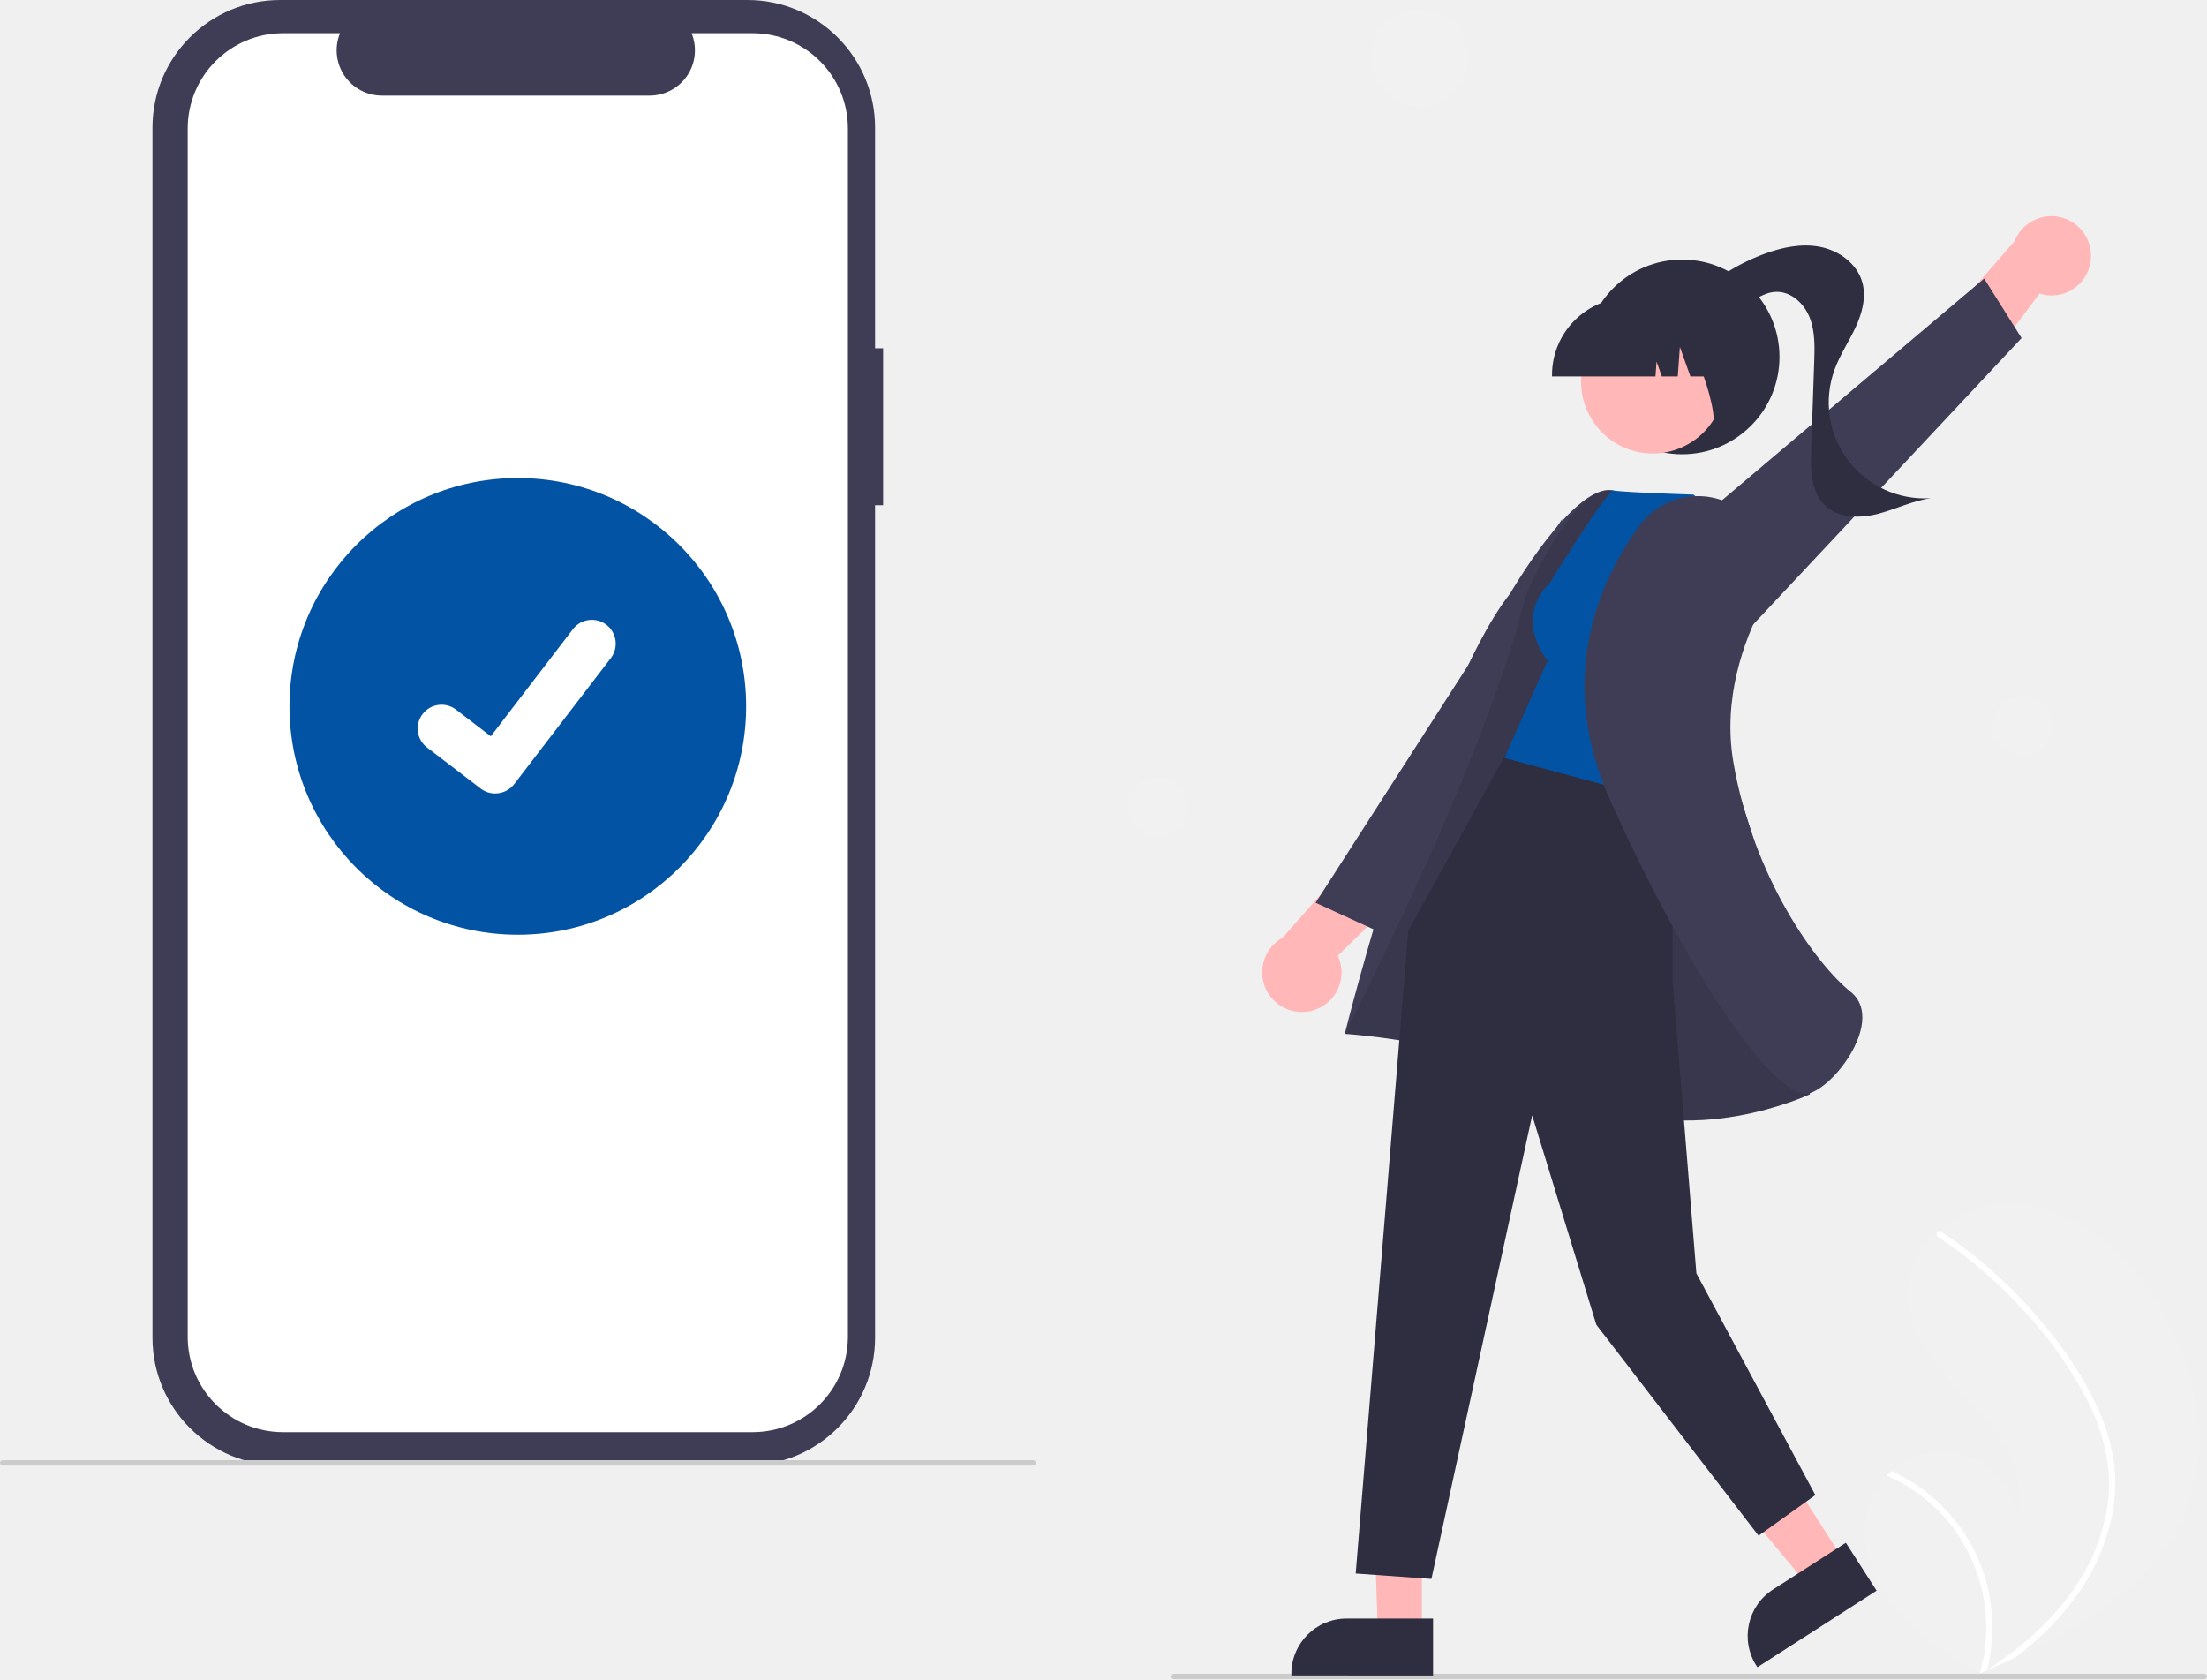
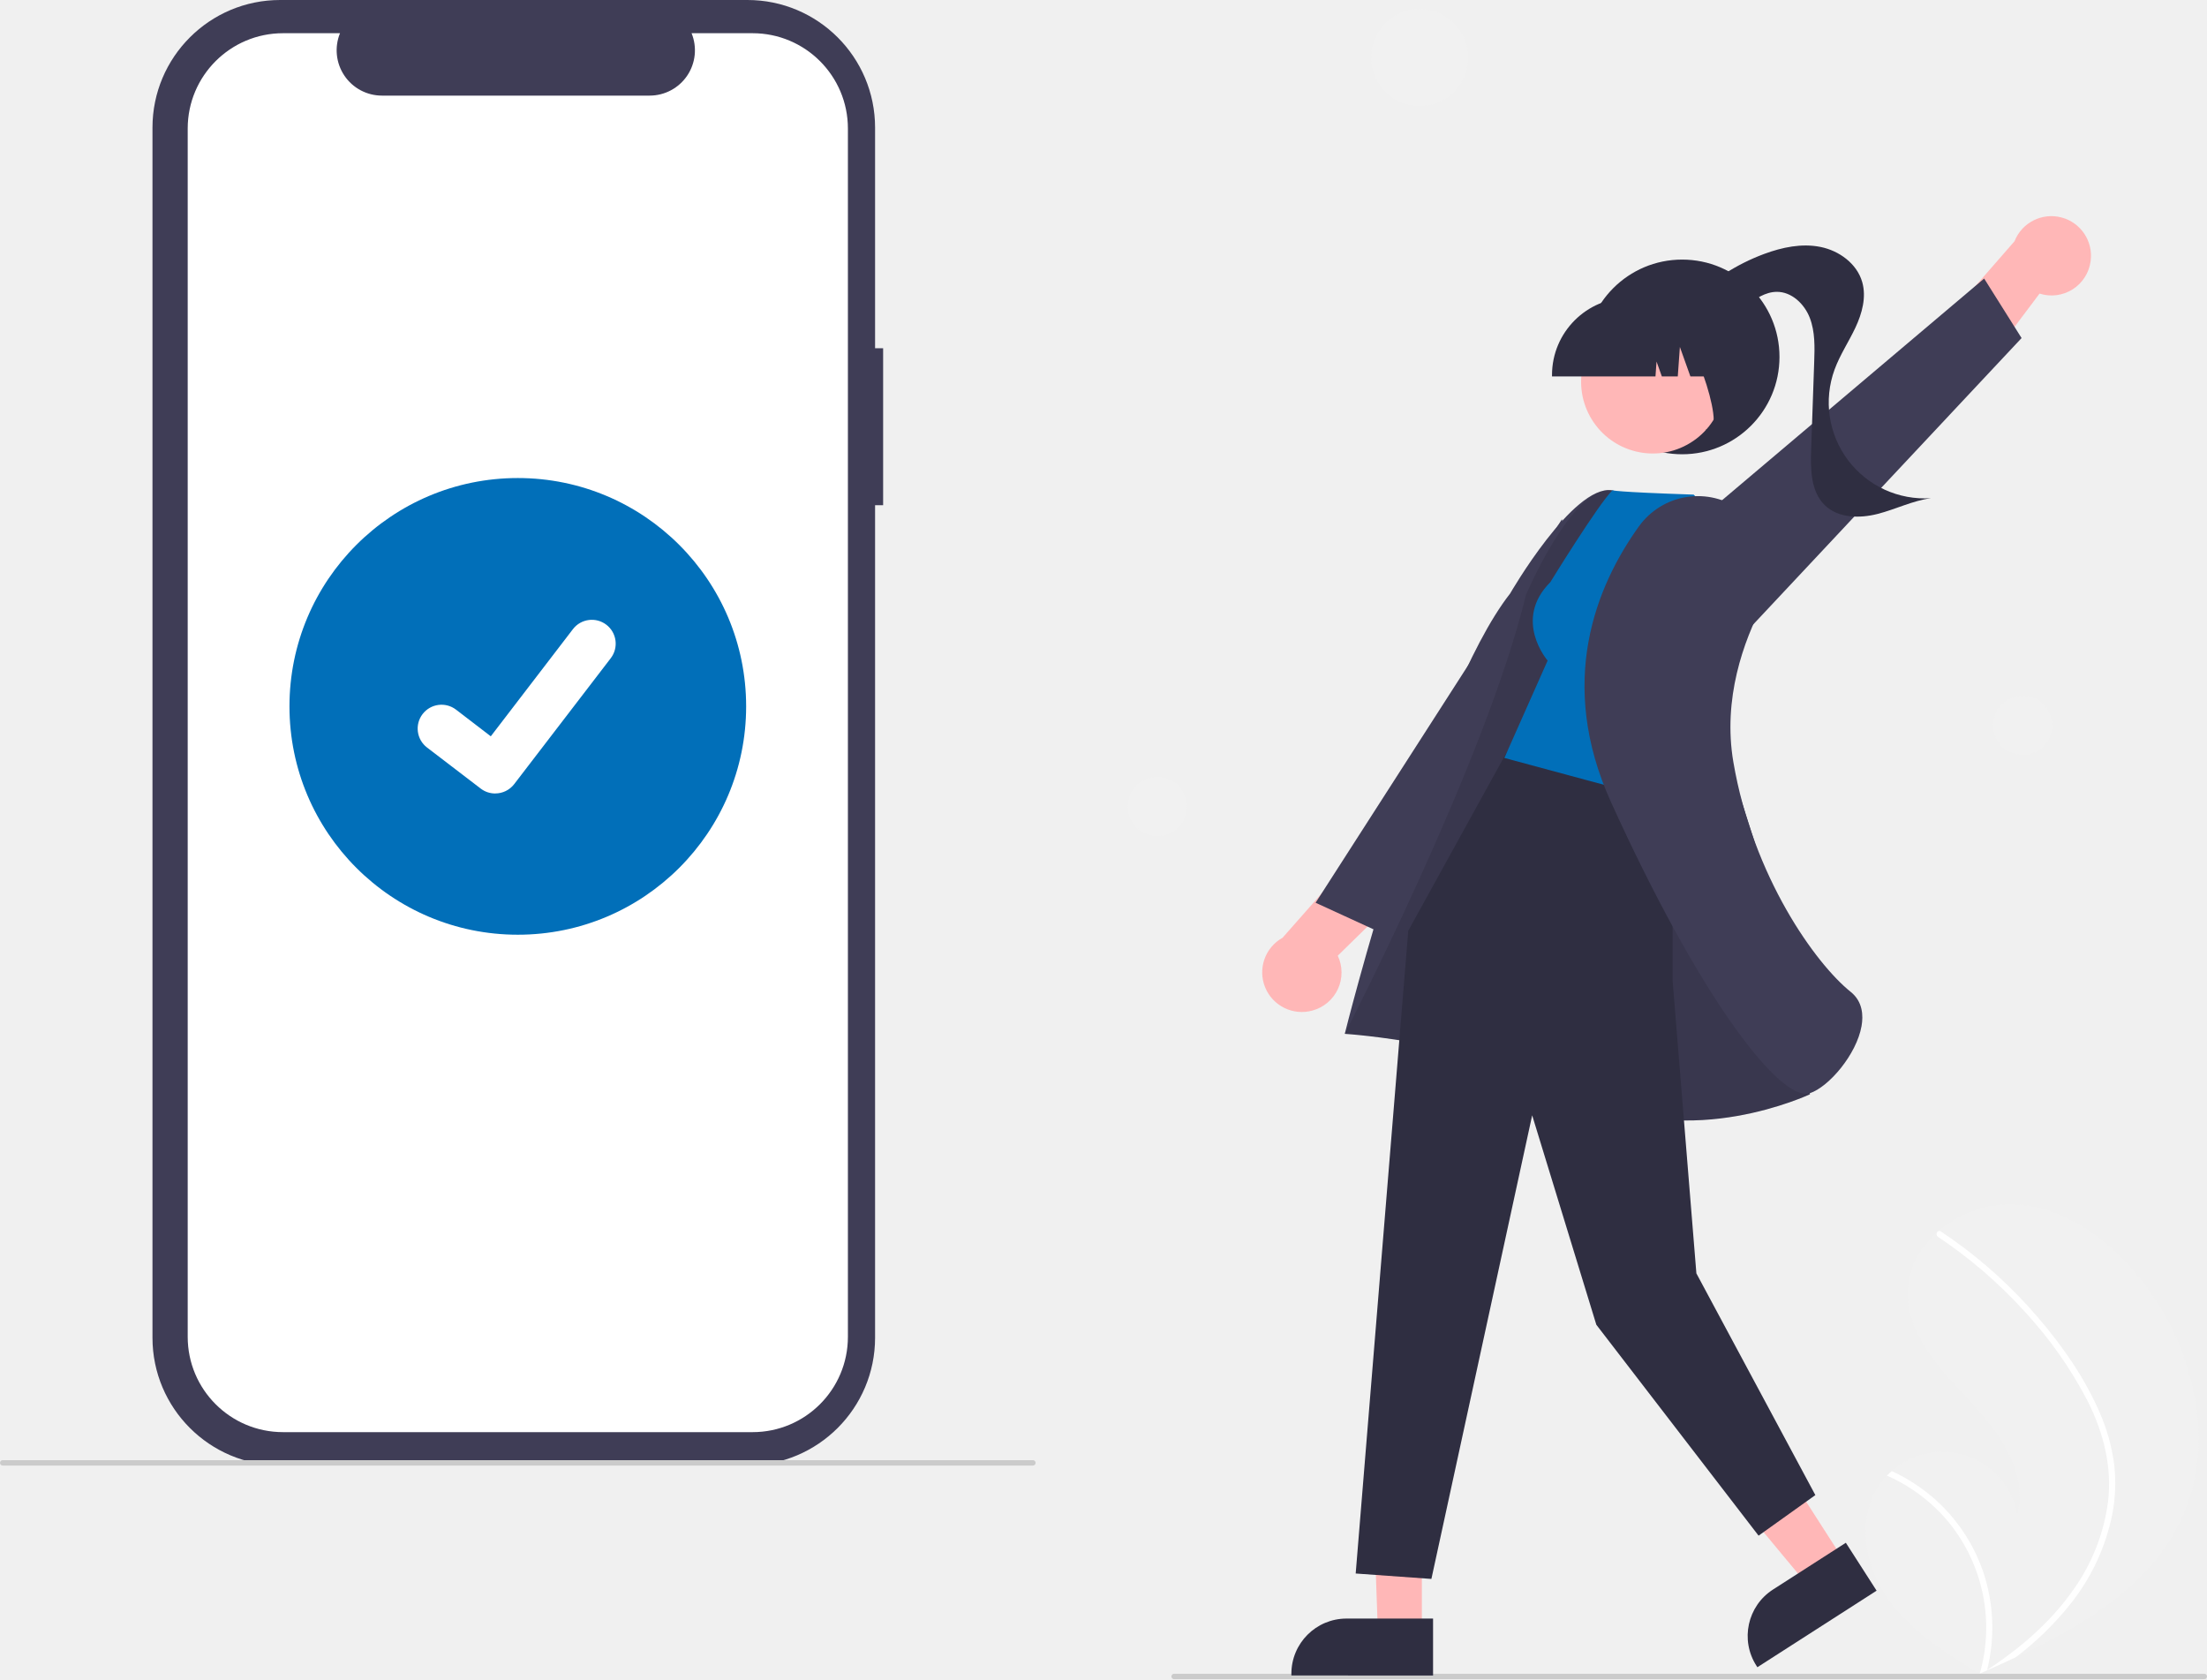
<svg xmlns="http://www.w3.org/2000/svg" width="816.215" height="621" viewBox="0 0 816.215 621" role="img" artist="Katerina Limpitsouni" source="https://undraw.co/">
  <path d="M518.501,268.281h-2.978V186.711A47.211,47.211,0,0,0,468.313,139.5H295.495a47.211,47.211,0,0,0-47.211,47.211V634.212a47.211,47.211,0,0,0,47.211,47.211H468.312a47.211,47.211,0,0,0,47.211-47.211v-307.868h2.978Z" transform="translate(-191.8923 -139.5)" fill="#3f3d56" />
  <path d="M470.217,151.783H447.659A16.75,16.75,0,0,1,432.15,174.859H333.145a16.75,16.75,0,0,1-15.508-23.076H296.567A35.256,35.256,0,0,0,261.311,187.039V633.884a35.256,35.256,0,0,0,35.256,35.256H470.217a35.256,35.256,0,0,0,35.256-35.256h0V187.039A35.256,35.256,0,0,0,470.217,151.783Z" transform="translate(-191.8923 -139.5)" fill="#fff" />
  <path d="M573.892,681.5h-381a1,1,0,0,1,0-2h381a1,1,0,0,1,0,2Z" transform="translate(-191.8923 -139.5)" fill="#cbcbcb" />
-   <circle id="baf12095-0797-4180-a98d-6422936d747a" data-name="Ellipse 44" cx="191.5" cy="261.234" r="84.446" fill="#0353A4" />
-   <path id="b582f34e-fd02-4670-b1d8-d23f069ed737-191" data-name="Path 395" d="M375.024,432.947a8.758,8.758,0,0,1-5.269-1.751l-.094-.071-19.846-15.182a8.819,8.819,0,1,1,10.732-13.998l12.855,9.858L403.778,372.174a8.816,8.816,0,0,1,12.36-1.633l.003.002-.189.262.194-.262a8.826,8.826,0,0,1,1.631,12.362l-35.729,46.592a8.821,8.821,0,0,1-7.015,3.439Z" transform="translate(-191.8923 -139.5)" fill="#fff" />
+   <circle id="baf12095-0797-4180-a98d-6422936d747a" data-name="Ellipse 44" cx="191.5" cy="261.234" r="84.446" fill="#016FB9" />
+   <path id="b582f34e-fd02-4670-b1d8-d23f069ed737-1670" data-name="Path 395" d="M375.024,432.947a8.758,8.758,0,0,1-5.269-1.751l-.094-.071-19.846-15.182a8.819,8.819,0,1,1,10.732-13.998l12.855,9.858L403.778,372.174a8.816,8.816,0,0,1,12.36-1.633l.003.002-.189.262.194-.262a8.826,8.826,0,0,1,1.631,12.362l-35.729,46.592a8.821,8.821,0,0,1-7.015,3.439Z" transform="translate(-191.8923 -139.5)" fill="#fff" />
  <path d="M886.137,689.8a26.263,26.263,0,0,1,3.606-4.595c.565-.586,1.16-1.137,1.774-1.674a28.142,28.142,0,0,1,46.402,16.007c4.124-15.252-6.612-30.276-17.406-41.816-10.8-11.536-23.143-24.191-23.081-39.998.03-8.796,4.333-16.643,10.829-22.46.2-.176.401-.352.605-.522a41.071,41.071,0,0,1,28.288-9.858c19.199,1.028,35.963,13.932,47.605,29.238,18.739,24.627,26.95,59.197,13.832,87.231-11.539,24.656-36.149,39.298-61.265,51.069q-5.261,2.466-10.501,4.783c-.023.006-.048.023-.071.029-.168.074-.336.148-.494.224-.721.318-1.442.636-2.157.95l.331.216,1.033.669c-.358-.217-.712-.427-1.07-.644-.107-.066-.219-.127-.325-.193-12.336-7.402-24.843-15.232-33.365-26.788C881.867,719.67,878.313,702.484,886.137,689.8Z" transform="translate(-191.8923 -139.5)" fill="#f1f1f1" />
  <path d="M968.44,661.936a69.818,69.818,0,0,1,5.376,19.53,60.624,60.624,0,0,1-.731,18.012,77.675,77.675,0,0,1-15.577,33.322,111.792,111.792,0,0,1-20.182,19.62q-5.26,2.466-10.501,4.783c-.023.006-.048.023-.072.029-.168.074-.336.148-.494.224-.721.318-1.442.636-2.157.95l.331.216,1.033.669c-.358-.217-.712-.427-1.07-.644-.106-.066-.219-.127-.325-.193a61.796,61.796,0,0,0-11.207-55.647A62.325,62.325,0,0,0,889.743,685.205c.564-.586,1.16-1.137,1.774-1.674a64.619,64.619,0,0,1,9.904,5.655,63.317,63.317,0,0,1,23.959,31.74,64.735,64.735,0,0,1,1.405,36.188c.619-.405,1.241-.82,1.845-1.234,11.492-7.75,22.083-17.057,30.061-28.471a72.261,72.261,0,0,0,12.822-32.585c1.529-12.834-1.682-25.454-7.412-36.905a151.257,151.257,0,0,0-23.696-33.67,171.872,171.872,0,0,0-31.776-27.322,1.236,1.236,0,0,1-.366-1.664,1.051,1.051,0,0,1,.605-.522.915.915,0,0,1,.78.158c1.44.961,2.868,1.931,4.279,2.929a173.822,173.822,0,0,1,31.765,29.016C954.721,637.4,962.94,649.126,968.44,661.936Z" transform="translate(-191.8923 -139.5)" fill="#fff" />
  <circle id="ae2e9f9a-ed63-4994-961d-af4fbb6f5199" data-name="Ellipse 44" cx="525.042" cy="21.276" r="17.934" fill="#f1f1f1" />
  <circle id="b777be60-18da-4893-88a8-55a275d98bc2" data-name="Ellipse 44" cx="748.042" cy="268.276" r="10.934" fill="#f1f1f1" />
  <circle id="a703acd2-aa23-4bff-9a86-75b7d9a928c1" data-name="Ellipse 44" cx="428.042" cy="298.276" r="10.934" fill="#f1f1f1" />
  <path d="M626.108,760.5h381a1,1,0,1,0,0-2h-381a1,1,0,0,0,0,2Z" transform="translate(-191.8923 -139.5)" fill="#cbcbcb" />
  <path d="M965.062,236.135a14.652,14.652,0,0,0-28.137-7.426l-30.917,35.444,9.072,25.337,31.093-41.415A14.573,14.573,0,0,0,965.062,236.135Z" transform="translate(-191.8923 -139.5)" fill="#ffb7b7" />
  <polygon points="645.013 234.549 747.642 125.02 733.799 103.012 605.076 211.876 645.013 234.549" fill="#3f3d56" />
  <circle cx="622.108" cy="132" r="36" fill="#2f2e41" />
  <path d="M816.894,251.163A75.485,75.485,0,0,1,844.357,233.404c6.639-2.459,13.865-3.979,20.805-2.582,6.941,1.397,13.504,6.198,15.44,13.008,1.583,5.568-.052,11.564-2.509,16.806-2.457,5.242-5.738,10.102-7.725,15.54a35.468,35.468,0,0,0,35.689,47.562c-6.819.914-13.105,4.119-19.771,5.825-6.666,1.706-14.533,1.59-19.486-3.185-5.241-5.052-5.346-13.267-5.093-20.542q.565-16.222,1.13-32.445c.192-5.515.356-11.208-1.633-16.356-1.989-5.148-6.716-9.656-12.235-9.609-4.183.035-7.885,2.569-11.239,5.068-3.354,2.499-6.905,5.165-11.071,5.536-4.166.372-8.923-2.711-8.611-6.882Z" transform="translate(-191.8923 -139.5)" fill="#2f2e41" />
  <path d="M677.269,513.223a14.652,14.652,0,0,1-11.039-26.925l31.101-35.284,26.305,5.683-36.997,36.238a14.573,14.573,0,0,1-9.369,20.287Z" transform="translate(-191.8923 -139.5)" fill="#ffb7b7" />
  <polygon points="587.698 247.405 510.183 344.705 486.555 333.857 577.665 192.012 587.698 247.405" fill="#3f3d56" />
  <polygon points="525.848 541.211 507.374 540.921 509.596 603.887 525.845 603.887 525.848 541.211" fill="#ffb7b7" />
  <path d="M721.882,738.082l-32.001-.001h-.001A20.395,20.395,0,0,0,669.486,758.474v.663l52.395.002Z" transform="translate(-191.8923 -139.5)" fill="#2f2e41" />
  <polygon points="648.165 524.511 627.984 537.467 668.352 586.032 682.026 577.253 648.165 524.511" fill="#ffb7b7" />
  <path d="M874.54,710.049,847.611,727.338l-.001.001a20.395,20.395,0,0,0-6.143,28.179l.358.558,44.091-28.307Z" transform="translate(-191.8923 -139.5)" fill="#2f2e41" />
  <path d="M847.247,471.74s-44.84-148.927-59.25-150.94-37.628,38.213-37.628,38.213c-30.103,38.408-61.144,162.821-61.144,162.821s51.747,3.238,89.573,23.363,82.468-1.019,82.468-1.019Z" transform="translate(-191.8923 -139.5)" fill="#3f3d56" />
  <path d="M847.247,471.74s-44.84-148.927-59.25-150.94-31.731,38.621-31.731,38.621c-15,62-67.041,162.413-67.041,162.413s51.747,3.238,89.573,23.363,82.468-1.019,82.468-1.019Z" transform="translate(-191.8923 -139.5)" opacity="0.1" style="isolation:isolate" />
  <polygon points="618.567 287.682 618.567 362.517 627.374 470.921 671.374 552.921 650.374 567.921 590.374 489.921 566.643 412.472 529.374 583.921 501.374 581.921 520.82 344.21 557.721 277.3 618.567 287.682" fill="#2f2e41" />
-   <path d="M765.25,354.8c-14,14-1,29-1,29l-16,36,63,17,22.016-98.378-15-16c-30-1-30.016-1.622-30.016-1.622C782.994,325.944,765.25,354.8,765.25,354.8Z" transform="translate(-191.8923 -139.5)" fill="#0353A4" />
+   <path d="M765.25,354.8c-14,14-1,29-1,29l-16,36,63,17,22.016-98.378-15-16c-30-1-30.016-1.622-30.016-1.622C782.994,325.944,765.25,354.8,765.25,354.8Z" transform="translate(-191.8923 -139.5)" fill="#016FB9" />
  <path d="M835.803,328.23a26.884,26.884,0,0,0-37.777,5.913c-15.838,22.052-30.482,57.661-10.305,102.072,32.399,71.31,60.593,107.814,72.055,107.811a4.56,4.56,0,0,0,1.473-.231c7.055-2.394,17.256-14.332,19.103-24.853.661-3.766.504-9.011-4-12.612-12.936-10.346-36.158-42.562-43.402-84.964-4.003-23.43,3.76-44.772,10.978-58.55a26.879,26.879,0,0,0-7.777-34.329h0Z" transform="translate(-191.8923 -139.5)" fill="#3f3d56" />
  <circle cx="803.14" cy="280.711" r="26.5" transform="translate(-228.1167 280.1343) rotate(-28.6632)" fill="#ffb7b7" />
  <path d="M765.872,278.707h38.266l.393-5.494,1.962,5.494h5.892l.778-10.889,3.889,10.889h11.401v-.539a28.624,28.624,0,0,0-28.592-28.592h-5.395A28.624,28.624,0,0,0,765.872,278.168Z" transform="translate(-191.8923 -139.5)" fill="#2f2e41" />
  <path d="M822.67,298.454,839,293.156V253.5H808.156l.764.762C819.544,264.873,831.36,302.519,822.67,298.454Z" transform="translate(-191.8923 -139.5)" fill="#2f2e41" />
</svg>
